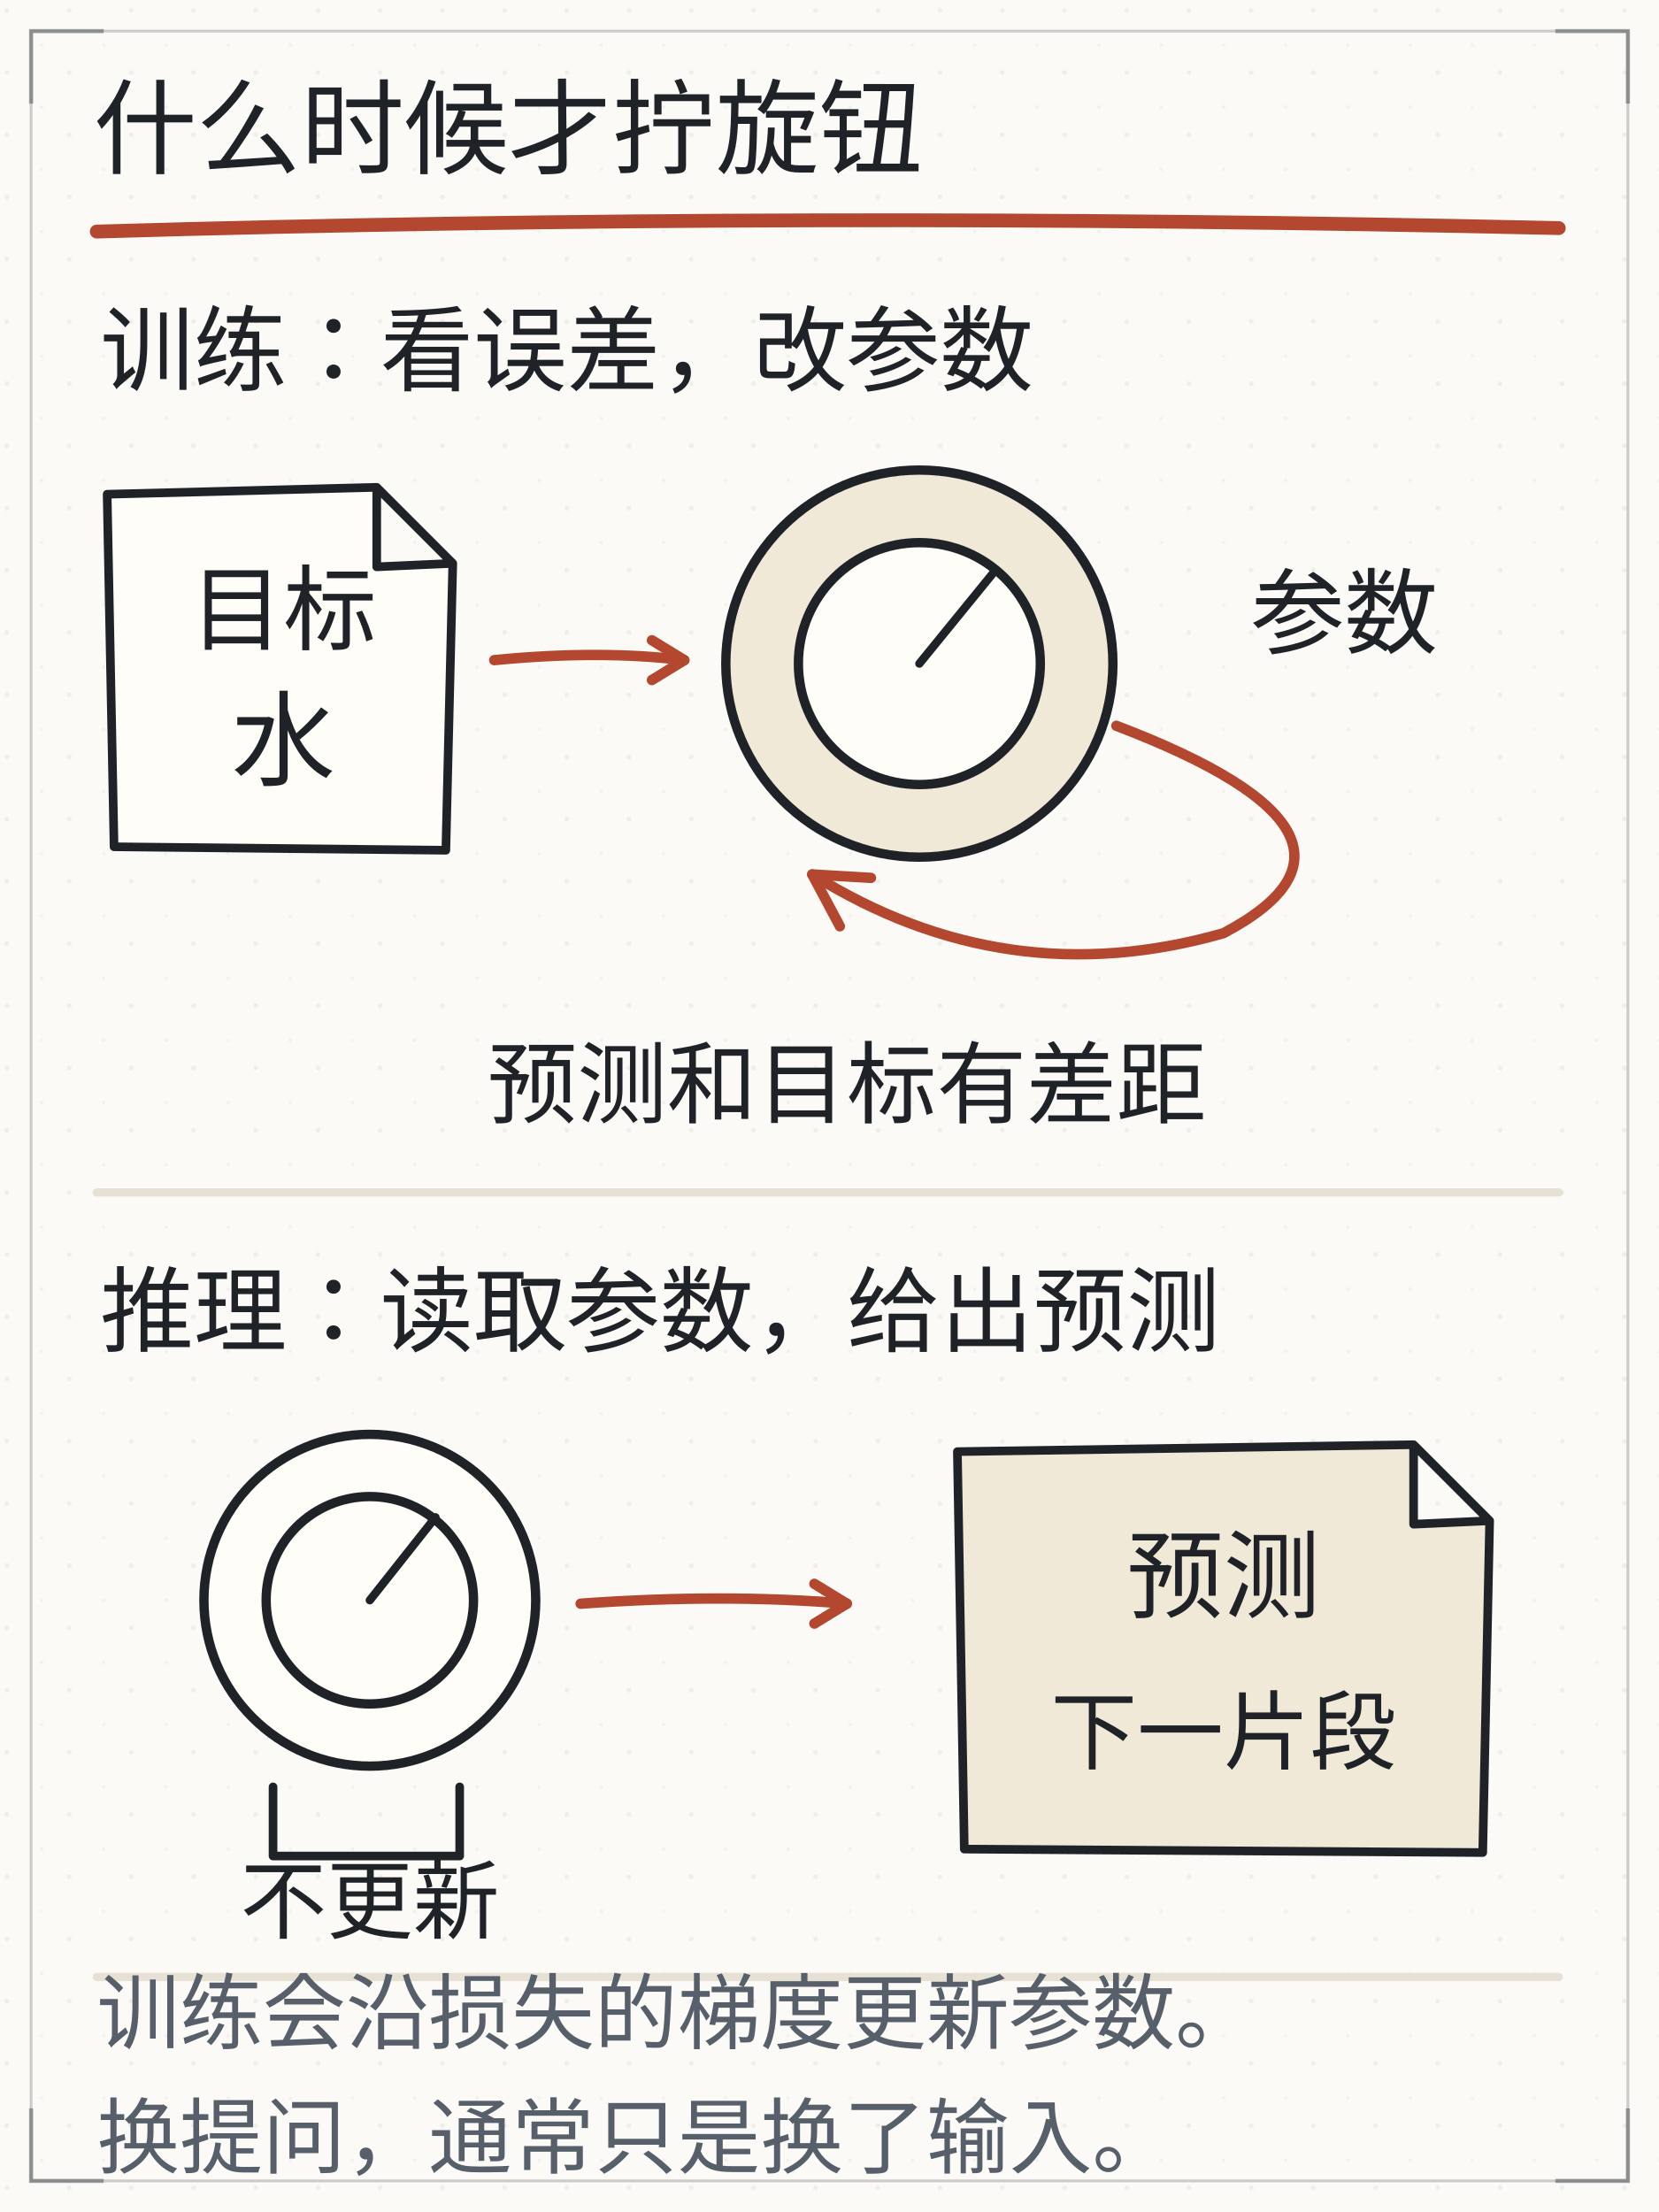
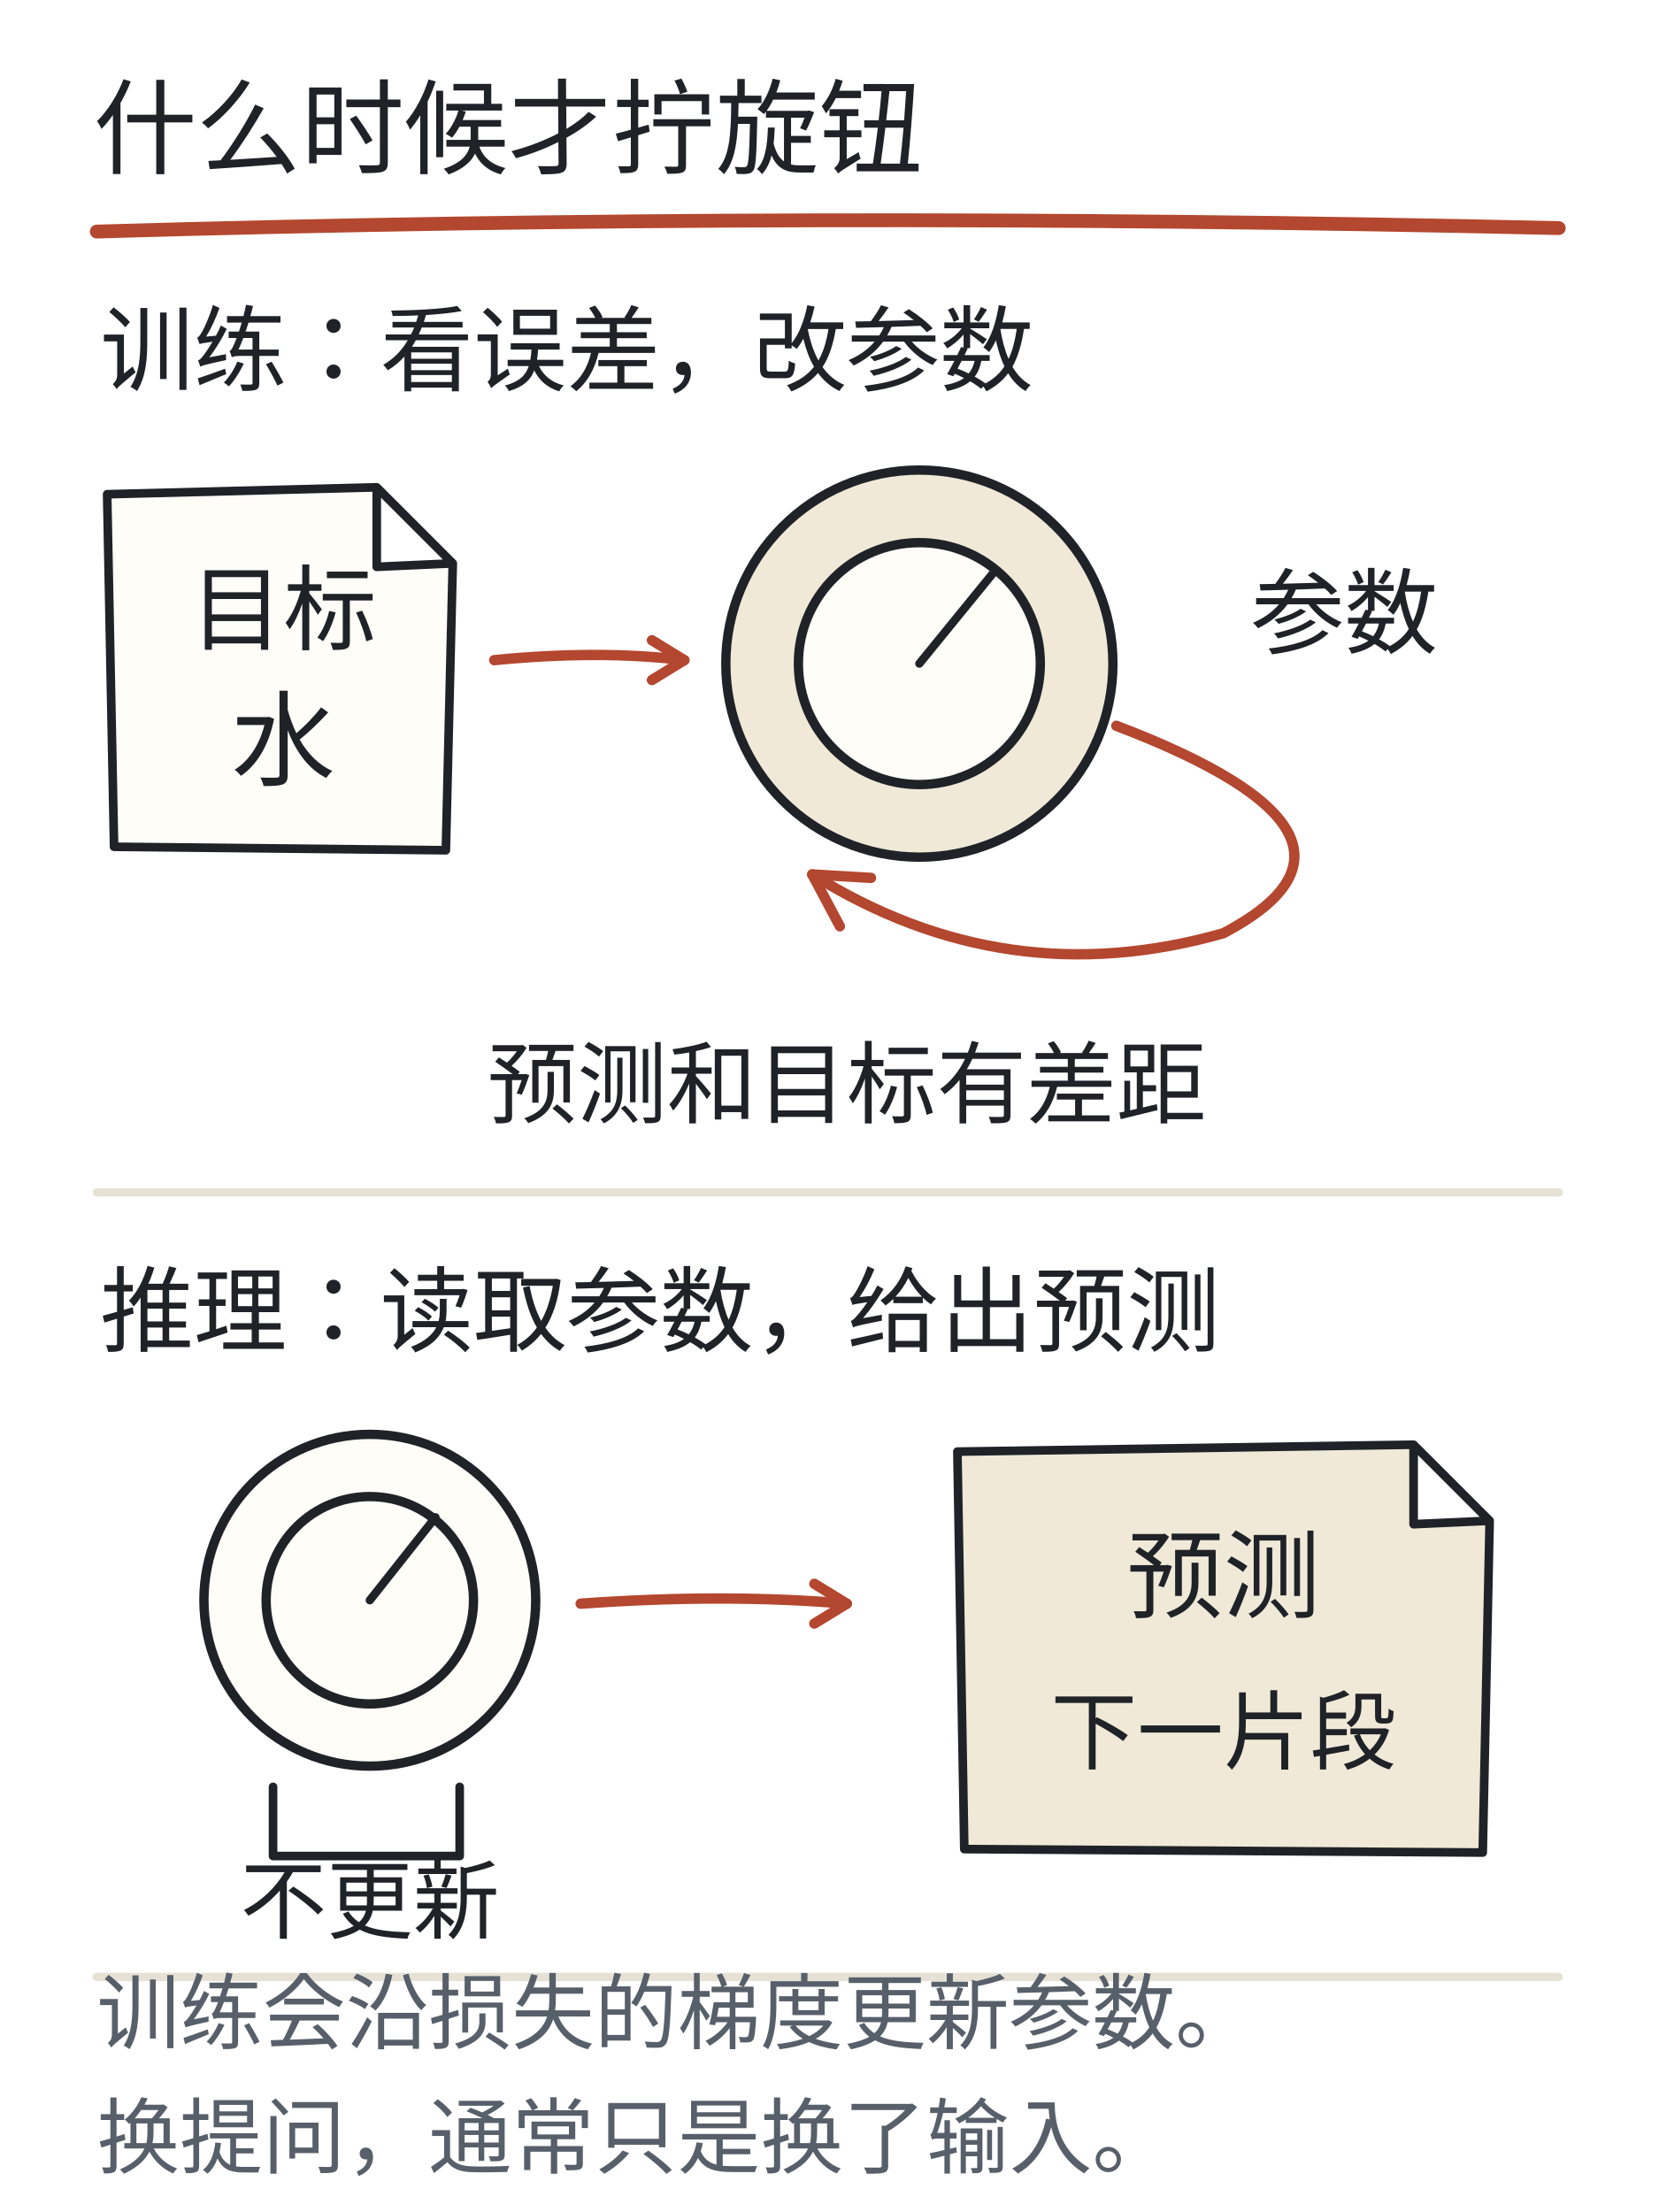
<svg xmlns="http://www.w3.org/2000/svg" width="480" height="640" viewBox="0 0 480 640" role="img" aria-labelledby="title desc">
-   <defs>
-     <pattern id="figure-grain" width="18" height="18" patternUnits="userSpaceOnUse">
-       <circle cx="2" cy="3" r=".7" fill="#1f2328" opacity=".16" />
-       <circle cx="12" cy="13" r=".55" fill="#1f2328" opacity=".11" />
-     </pattern>
-   </defs>
-   <rect width="480" height="640" fill="#fbfaf6" />
-   <rect width="480" height="640" fill="url(#figure-grain)" opacity=".34" />
-   <rect x="9" y="9" width="462" height="622" fill="none" stroke="#1f2328" stroke-width=".8" opacity=".22" />
-   <path d="M9 30 V9 H30 M450 9 H471 V30 M9 610 V631 H30 M450 631 H471 V610" fill="none" stroke="#1f2328" stroke-width="1.2" opacity=".38" />
  <g font-family="'Noto Serif SC','Source Han Serif SC','Songti SC','SimSun',serif">
    <text x="27" y="48" font-size="30" fill="#1f2328" text-anchor="start">什么时候才拧旋钮</text>
    <path d="M28 67 Q232 61 451 66" stroke="#B4472F" stroke-width="4" fill="none" stroke-linecap="round" stroke-linejoin="round" />
    <text x="29" y="111" font-size="27" fill="#1f2328" text-anchor="start">训练：看误差，改参数</text>
    <path d="M31 143 L109 141 L131 163 L129 246 L33 245Z M109 141 L109 164 L131 163" stroke="#1f2328" stroke-width="2.5" fill="#fffdf8" stroke-linecap="round" stroke-linejoin="round" />
    <text x="82" y="186" font-size="27" fill="#1f2328" text-anchor="middle">目标</text>
    <text x="82" y="225" font-size="30" fill="#1f2328" text-anchor="middle">水</text>
    <path d="M143 191 Q173.5 188 198 191" stroke="#B4472F" stroke-width="3" fill="none" stroke-linecap="round" stroke-linejoin="round" />
    <path d="M188.622 196.75 L198 191 L188.622 185.25" stroke="#B4472F" stroke-width="3" fill="none" stroke-linecap="round" stroke-linejoin="round" />
    <circle cx="266" cy="192" r="56" fill="#f0e9d8" stroke="#1f2328" stroke-width="2.7" />
    <circle cx="266" cy="192" r="35" fill="#fffdf8" stroke="#1f2328" stroke-width="2.7" />
    <path d="M266 192 L288 165" stroke="#1f2328" stroke-width="2.4" fill="none" stroke-linecap="round" stroke-linejoin="round" />
    <text x="389" y="187" font-size="27" fill="#1f2328" text-anchor="middle">参数</text>
    <path d="M323 210 Q407 242 354 270 Q291 288 235 253" stroke="#B4472F" stroke-width="3" fill="none" stroke-linecap="round" stroke-linejoin="round" />
    <path d="M243 268 L235 253 L252 254" stroke="#B4472F" stroke-width="3" fill="none" stroke-linecap="round" stroke-linejoin="round" />
    <text x="141" y="323" font-size="26" fill="#1f2328" text-anchor="start">预测和目标有差距</text>
    <path d="M28 345 L451 345" stroke="#e6e1d4" stroke-width="2.4" fill="none" stroke-linecap="round" stroke-linejoin="round" />
    <text x="29" y="389" font-size="27" fill="#1f2328" text-anchor="start">推理：读取参数，给出预测</text>
    <circle cx="107" cy="463" r="48" fill="#fffdf8" stroke="#1f2328" stroke-width="2.7" />
    <circle cx="107" cy="463" r="30" fill="#fffdf8" stroke="#1f2328" stroke-width="2.7" />
    <path d="M107 463 L126 439" stroke="#1f2328" stroke-width="2.4" fill="none" stroke-linecap="round" stroke-linejoin="round" />
    <path d="M79 517 L79 537 L133 537 L133 517" stroke="#1f2328" stroke-width="2.5" fill="none" stroke-linecap="round" stroke-linejoin="round" />
    <text x="107" y="559" font-size="25" fill="#1f2328" text-anchor="middle">不更新</text>
    <path d="M168 464 Q209.5 461 245 464" stroke="#B4472F" stroke-width="3" fill="none" stroke-linecap="round" stroke-linejoin="round" />
    <path d="M235.622 469.75 L245 464 L235.622 458.25" stroke="#B4472F" stroke-width="3" fill="none" stroke-linecap="round" stroke-linejoin="round" />
    <path d="M277 420 L409 418 L431 440 L429 536 L279 535Z M409 418 L409 441 L431 440" stroke="#1f2328" stroke-width="2.5" fill="#f0e9d8" stroke-linecap="round" stroke-linejoin="round" />
    <text x="354" y="466" font-size="28" fill="#1f2328" text-anchor="middle">预测</text>
    <text x="354" y="510" font-size="25" fill="#1f2328" text-anchor="middle">下一片段</text>
    <path d="M28 572 L451 572" stroke="#e6e1d4" stroke-width="2.4" fill="none" stroke-linecap="round" stroke-linejoin="round" />
    <text x="28" y="591" font-size="24" fill="#57606a" text-anchor="start">训练会沿损失的梯度更新参数。</text>
    <text x="28" y="627" font-size="24" fill="#57606a" text-anchor="start">换提问，通常只是换了输入。</text>
  </g>
</svg>
